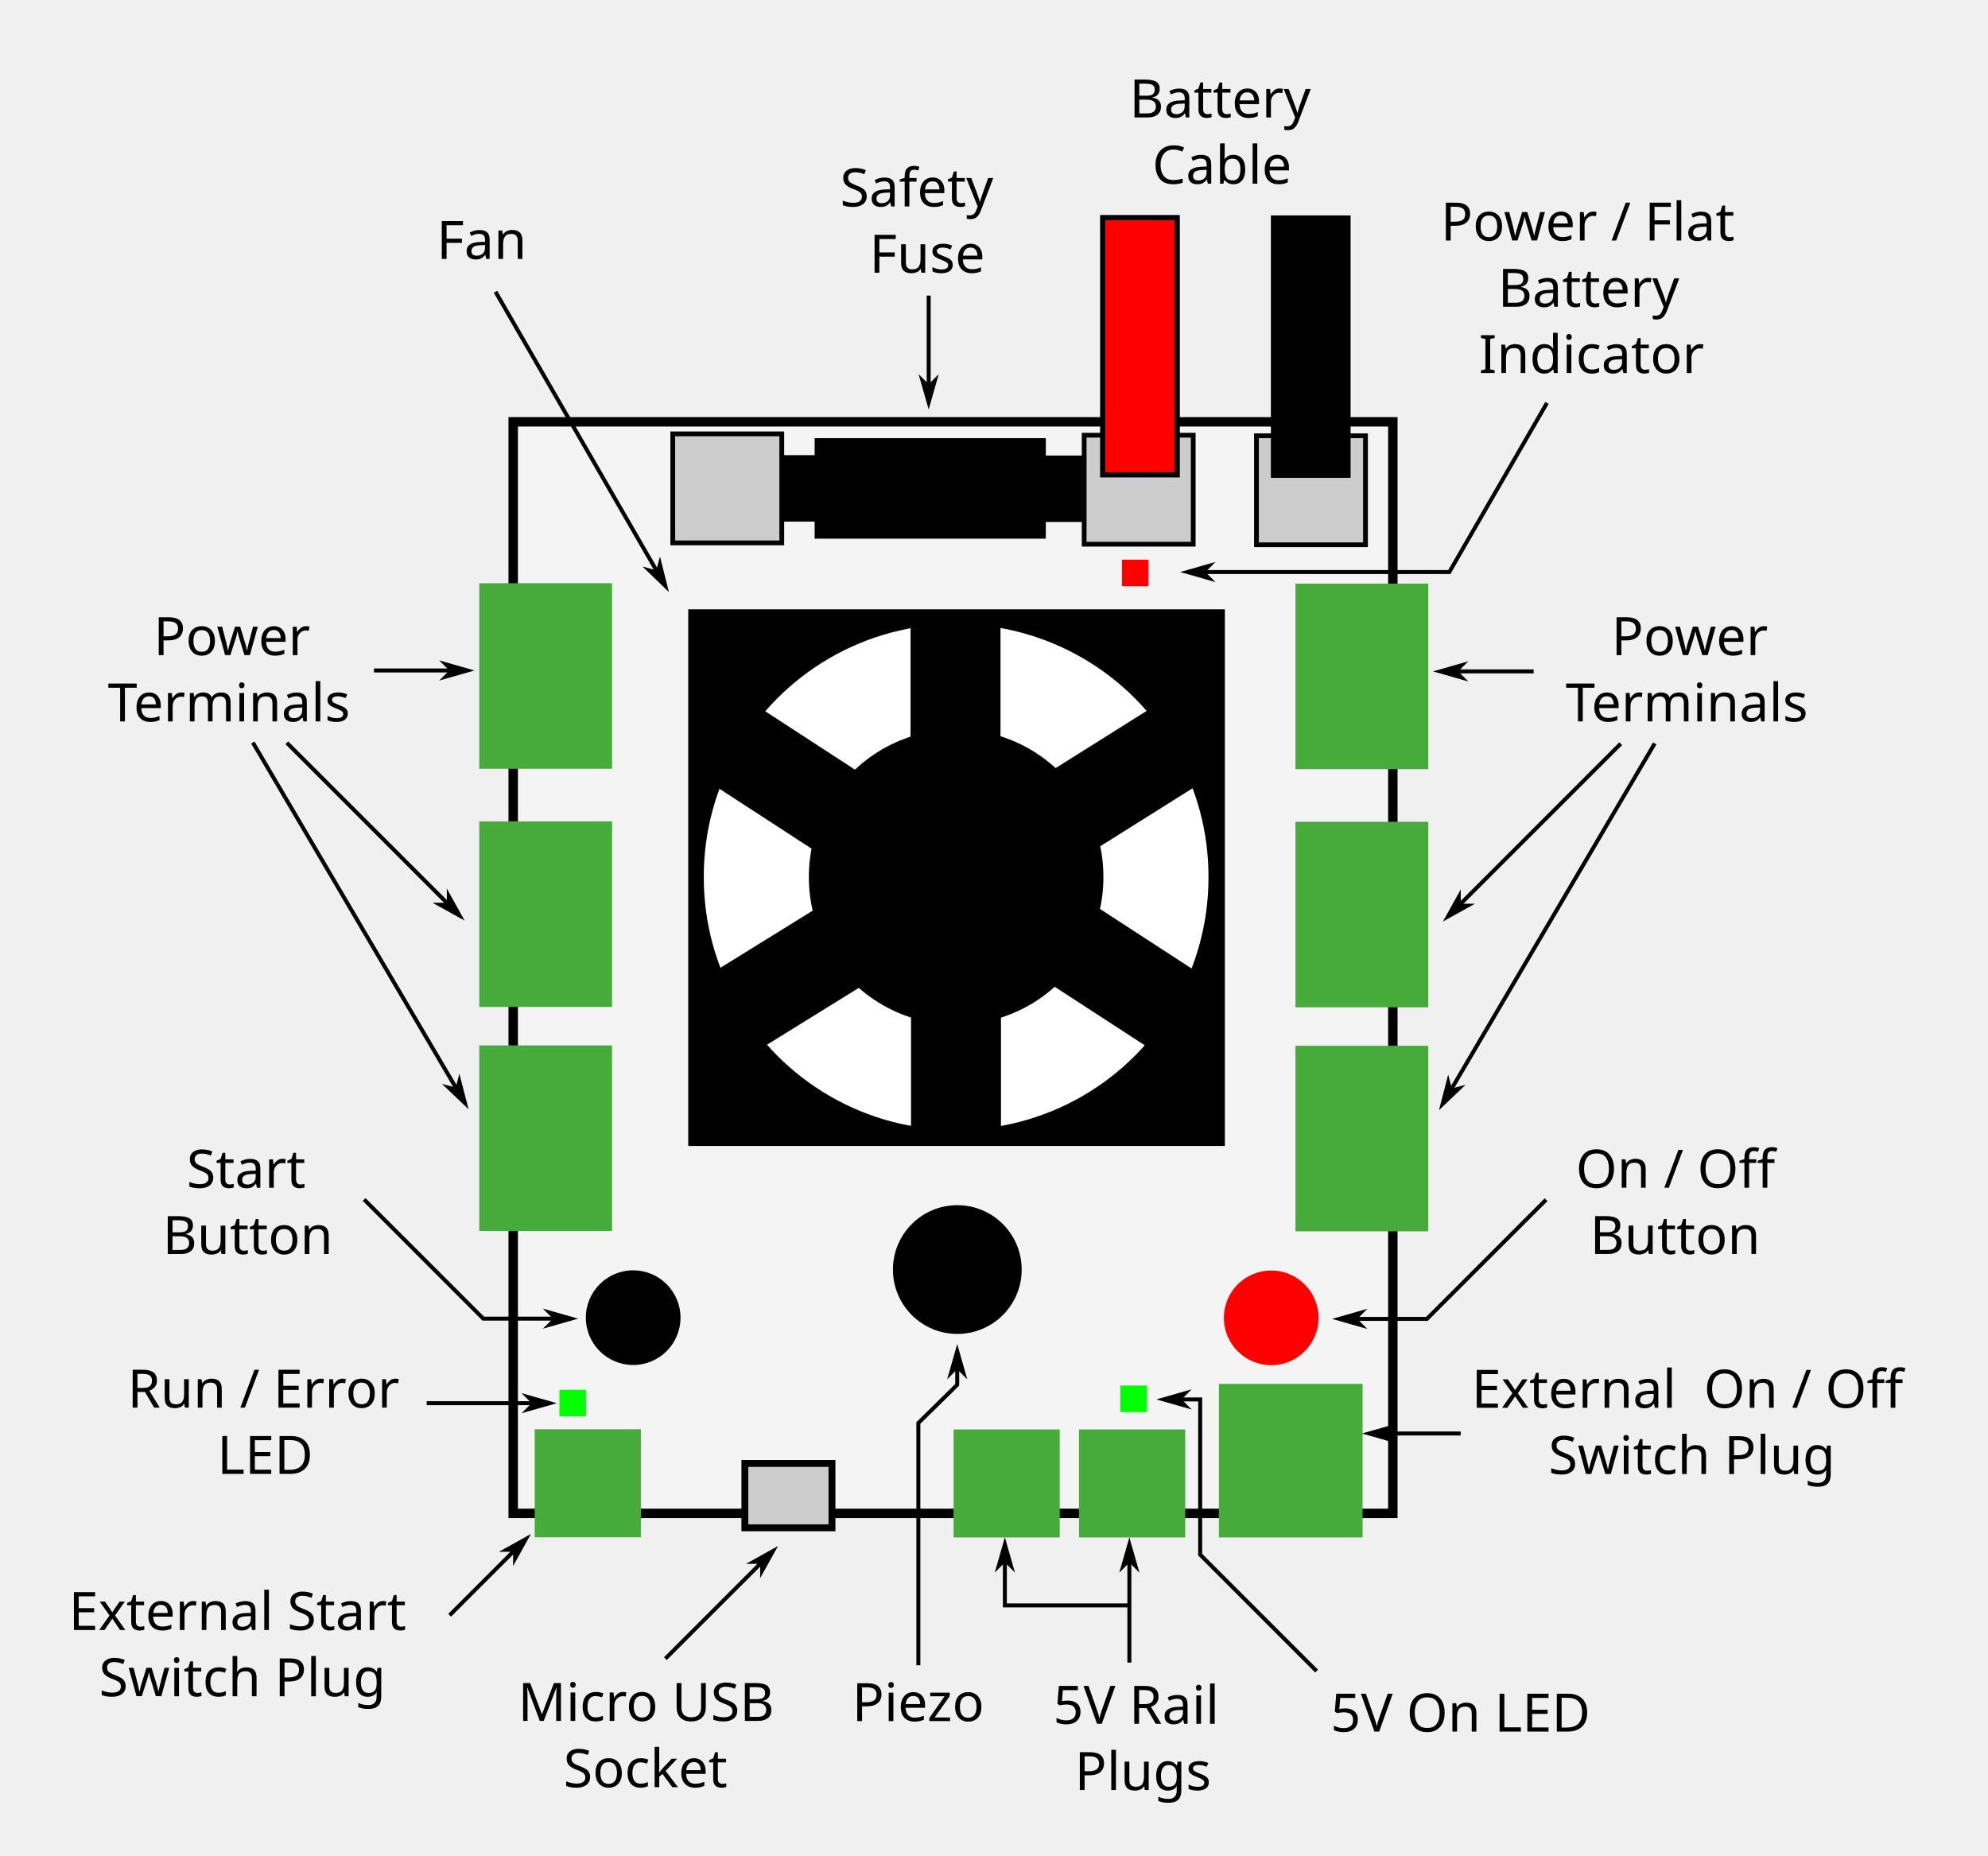
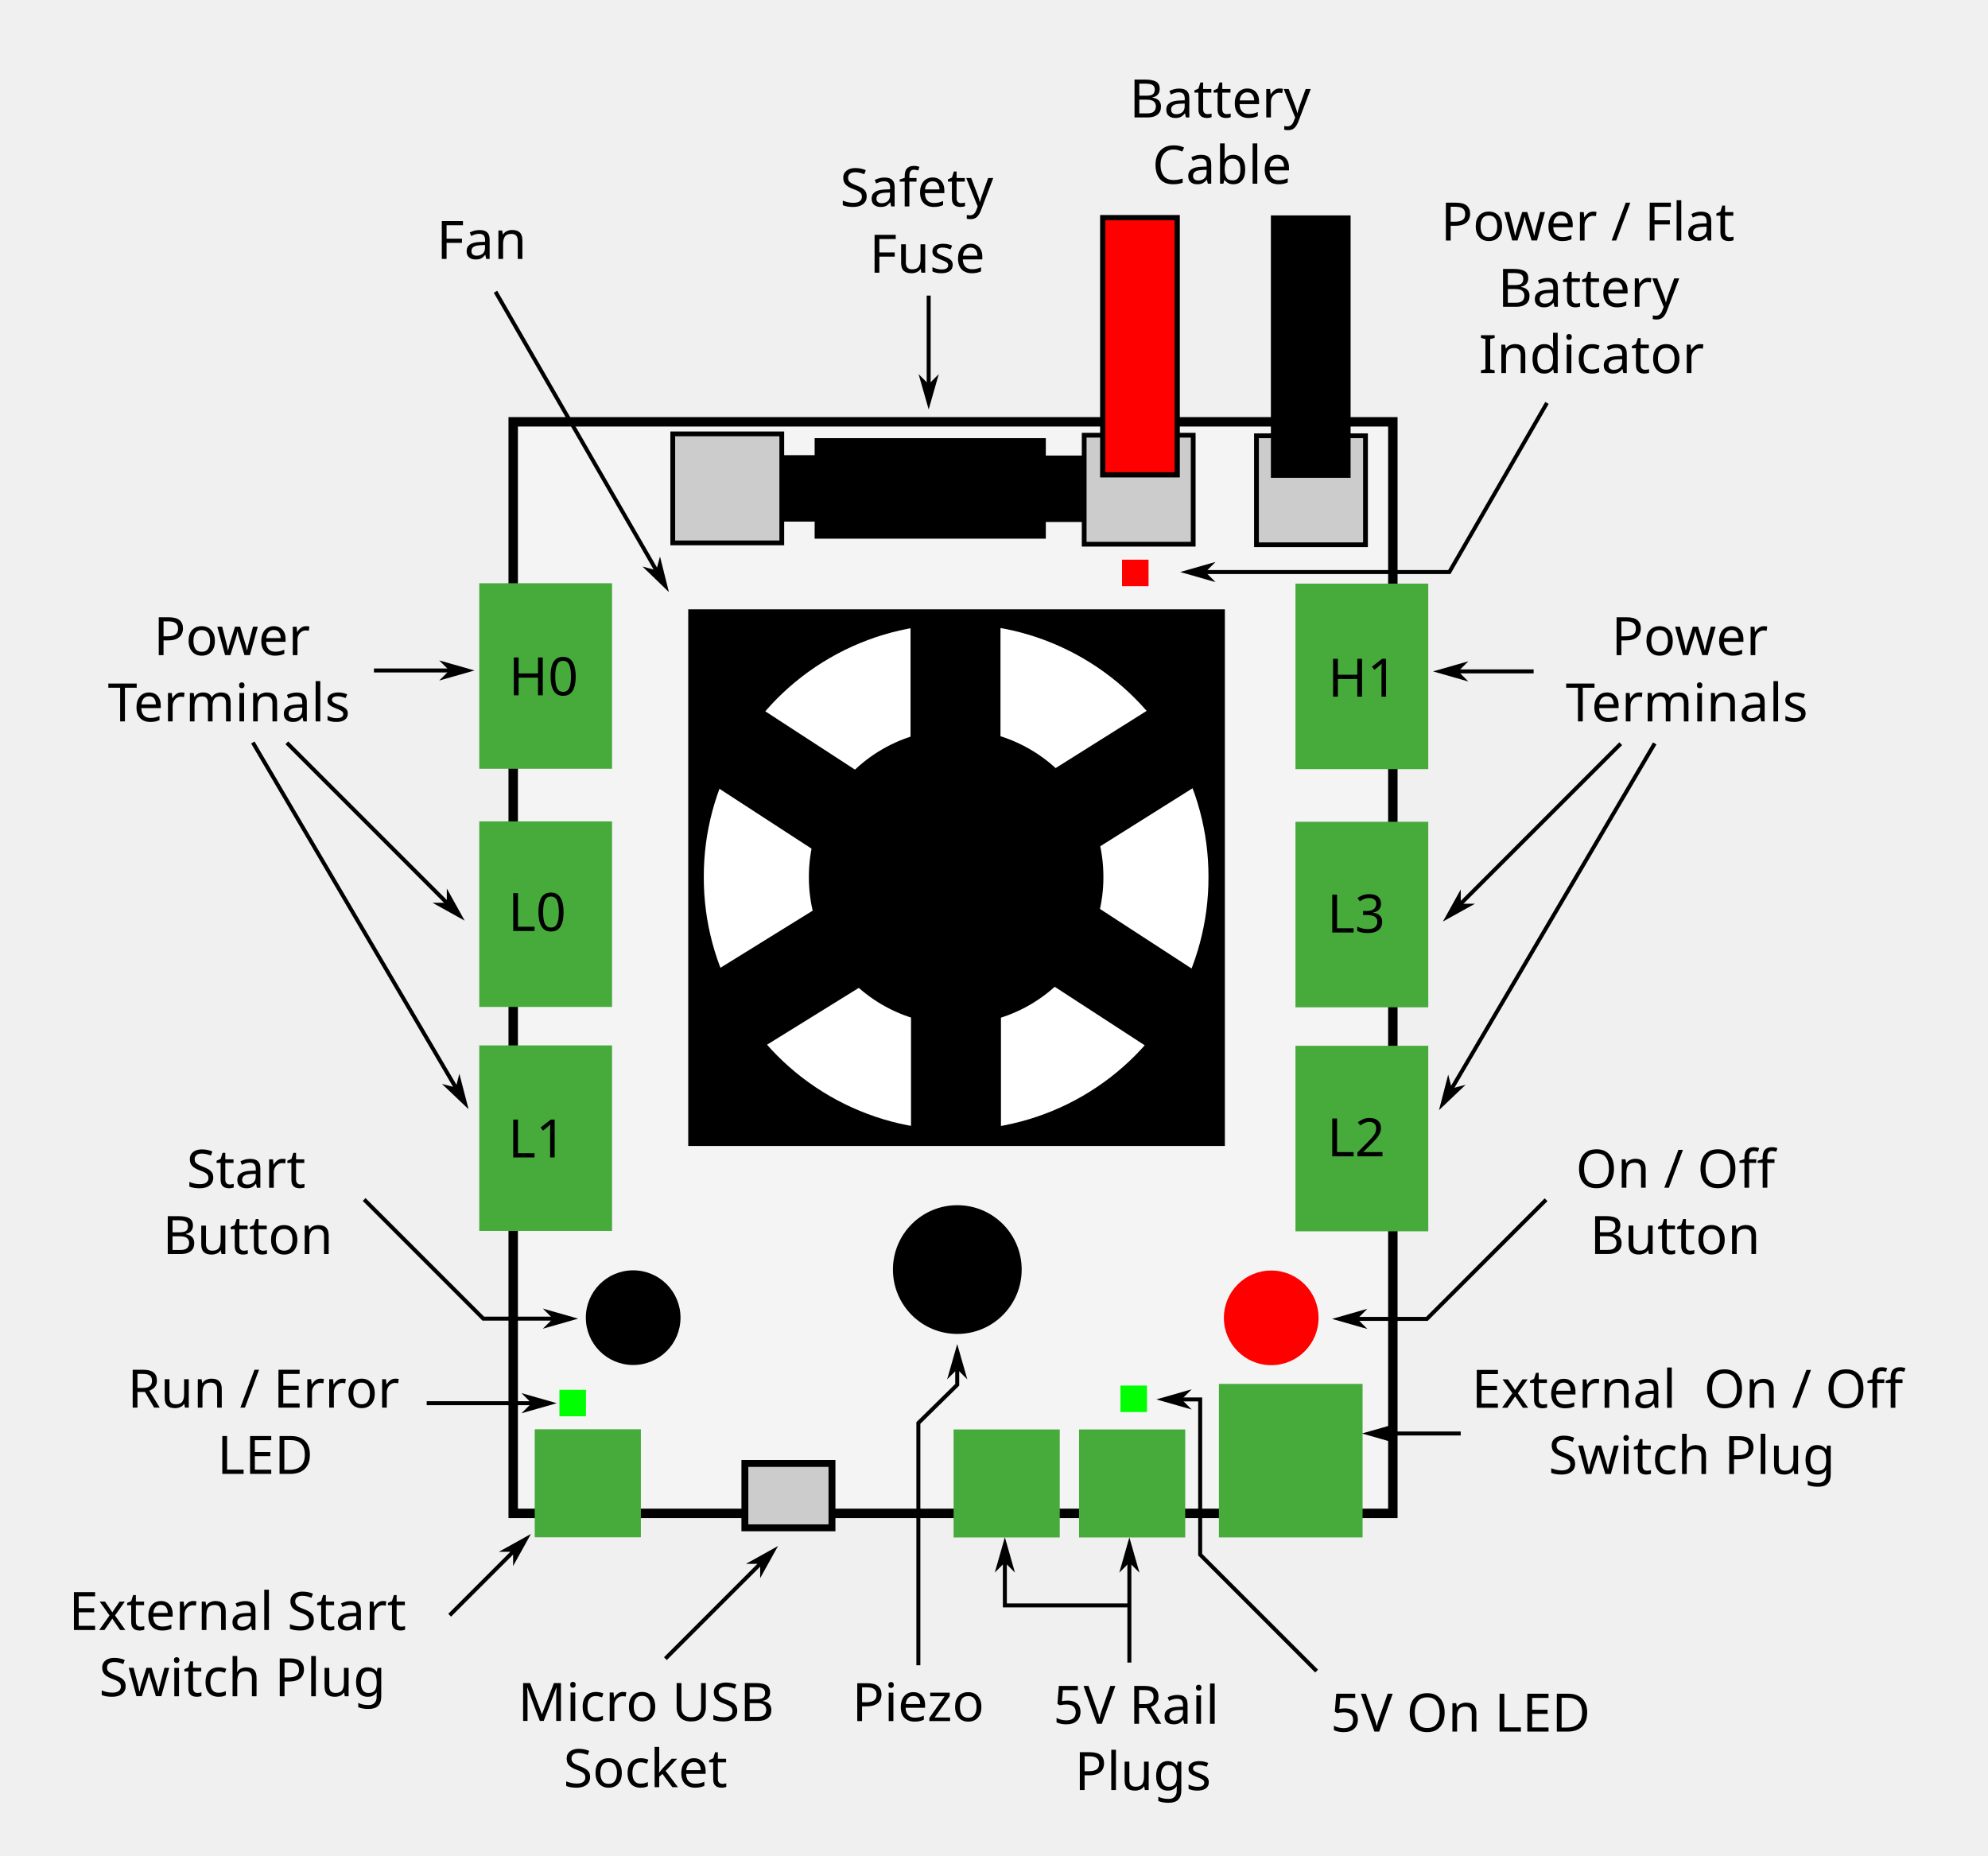
<svg xmlns="http://www.w3.org/2000/svg" version="1.2" width="1500" height="1400" id="svg2">
  <defs id="defs4">
    <marker refX="0" refY="0" orient="auto" id="Arrow1Mstart" style="overflow:visible">
      <path d="M 0,0 5,-5 -12.5,0 5,5 0,0 z" transform="matrix(0.4,0,0,0.4,4,0)" id="path4410" style="fill-rule:evenodd;stroke:#000000;stroke-width:1pt" />
    </marker>
    <marker refX="0" refY="0" orient="auto" id="Arrow1Mend" style="overflow:visible">
      <path d="M 0,0 5,-5 -12.5,0 5,5 0,0 z" transform="matrix(-0.4,0,0,-0.4,-4,0)" id="path4413" style="fill-rule:evenodd;stroke:#000000;stroke-width:1pt" />
    </marker>
    <marker refX="0" refY="0" orient="auto" id="Arrow1Send" style="overflow:visible">
      <path d="M 0,0 5,-5 -12.5,0 5,5 0,0 z" transform="matrix(-0.2,0,0,-0.2,-1.2,0)" id="path4419" style="fill-rule:evenodd;stroke:#000000;stroke-width:1pt" />
    </marker>
    <marker refX="0" refY="0" orient="auto" id="Arrow2Lend" style="overflow:visible">
      <path d="M 8.719,4.034 -2.207,0.016 8.719,-4.002 c -1.745,2.372 -1.735,5.617 -6e-7,8.035 z" transform="matrix(-1.1,0,0,-1.1,-1.1,0)" id="path4425" style="fill-rule:evenodd;stroke-width:0.625;stroke-linejoin:round" />
    </marker>
    <linearGradient id="linearGradient3759">
      <stop id="stop3761" style="stop-color:#00d2ff;stop-opacity:1" offset="0" />
    </linearGradient>
    <marker refX="0" refY="0" orient="auto" id="Arrow1Mend-8" style="overflow:visible">
      <path d="M 0,0 5,-5 -12.5,0 5,5 0,0 z" transform="matrix(-0.4,0,0,-0.4,-4,0)" id="path4413-6" style="fill-rule:evenodd;stroke:#000000;stroke-width:1pt" />
    </marker>
    <marker refX="0" refY="0" orient="auto" id="Arrow1Mend-4" style="overflow:visible">
      <path d="M 0,0 5,-5 -12.5,0 5,5 0,0 z" transform="matrix(-0.4,0,0,-0.4,-4,0)" id="path4413-9" style="fill-rule:evenodd;stroke:#000000;stroke-width:1pt" />
    </marker>
    <marker refX="0" refY="0" orient="auto" id="Arrow1Mend-4-3" style="overflow:visible">
      <path d="M 0,0 5,-5 -12.5,0 5,5 0,0 z" transform="matrix(-0.4,0,0,-0.4,-4,0)" id="path4413-9-3" style="fill-rule:evenodd;stroke:#000000;stroke-width:1pt" />
    </marker>
    <marker refX="0" refY="0" orient="auto" id="marker8810" style="overflow:visible">
      <path d="M 0,0 5,-5 -12.5,0 5,5 0,0 z" transform="matrix(-0.4,0,0,-0.4,-4,0)" id="path8812" style="fill-rule:evenodd;stroke:#000000;stroke-width:1pt" />
    </marker>
    <marker refX="0" refY="0" orient="auto" id="marker8814" style="overflow:visible">
      <path d="M 0,0 5,-5 -12.5,0 5,5 0,0 z" transform="matrix(-0.4,0,0,-0.4,-4,0)" id="path8816" style="fill-rule:evenodd;stroke:#000000;stroke-width:1pt" />
    </marker>
    <marker refX="0" refY="0" orient="auto" id="marker8814-8" style="overflow:visible">
      <path d="M 0,0 5,-5 -12.5,0 5,5 0,0 z" transform="matrix(-0.4,0,0,-0.4,-4,0)" id="path8816-7" style="fill-rule:evenodd;stroke:#000000;stroke-width:1pt" />
    </marker>
  </defs>
  <g transform="translate(0,347.6396)" id="layer1">
    <rect width="663.709" height="823.609" x="387.226" y="-29.378" id="rect2989" style="fill:#f4f4f4;fill-opacity:1;stroke:#000000;stroke-width:7.116;stroke-linecap:round;stroke-linejoin:miter;stroke-miterlimit:4;stroke-opacity:1;stroke-dasharray:none;stroke-dashoffset:0" />
    <rect width="100.203" height="140" x="361.619" y="92.426" id="rect3765" style="fill:#46ab3b;fill-opacity:1;stroke:none" />
    <rect width="100.203" height="140" x="361.619" y="272.127" id="rect3765-2" style="fill:#46ab3b;fill-opacity:1;stroke:none" />
    <rect width="100.203" height="140" x="361.619" y="441.147" id="rect3765-2-8" style="fill:#46ab3b;fill-opacity:1;stroke:none" />
    <rect width="80.106" height="81.513" x="403.457" y="730.782" id="rect3765-2-8-5" style="fill:#46ab3b;fill-opacity:1;stroke:none" />
    <rect width="100.203" height="140" x="977.463" y="92.706" id="rect3765-4" style="fill:#46ab3b;fill-opacity:1;stroke:none" />
    <rect width="100.203" height="140" x="977.463" y="272.407" id="rect3765-2-9" style="fill:#46ab3b;fill-opacity:1;stroke:none" />
    <rect width="100.203" height="140" x="977.463" y="441.426" id="rect3765-2-8-2" style="fill:#46ab3b;fill-opacity:1;stroke:none" />
    <rect width="80.106" height="81.513" x="719.511" y="730.914" id="rect3765-2-8-5-3" style="fill:#46ab3b;fill-opacity:1;stroke:none" />
    <rect width="80.106" height="81.513" x="814.171" y="730.914" id="rect3765-2-8-5-3-0" style="fill:#46ab3b;fill-opacity:1;stroke:none" />
    <rect width="108.39" height="115.858" x="919.714" y="696.537" id="rect3765-2-8-5-3-0-4" style="fill:#46ab3b;fill-opacity:1;stroke:none" />
    <path d="m 312.857,788.36 a 42.857,42.857 0 1 1 -85.714,0 42.857,42.857 0 1 1 85.714,0 z" transform="matrix(0.8333333,0,0,0.8333333,252.7448,-10.39751)" id="path4026" style="fill:#000000;fill-opacity:1;stroke:none" />
    <path d="m 312.857,788.36 a 42.857,42.857 0 1 1 -85.714,0 42.857,42.857 0 1 1 85.714,0 z" transform="matrix(1.133333,0,0,1.133333,416.3162,-283.1912)" id="path4026-1" style="fill:#000000;fill-opacity:1;stroke:none" />
    <path d="m 312.857,788.36 a 42.857,42.857 0 1 1 -85.714,0 42.857,42.857 0 1 1 85.714,0 z" transform="matrix(0.8333333,0,0,0.8333333,734.1734,-10.25466)" id="path4026-0" style="fill:#ff0000;fill-opacity:1;stroke:none" />
    <rect width="400" height="400" x="521.745" y="114.569" id="rect4064" style="fill:#000000;fill-opacity:1;stroke:#000000;stroke-width:4.9;stroke-miterlimit:4;stroke-opacity:1;stroke-dasharray:none" />
    <path d="m 485.714,301.217 a 134.286,134.286 0 1 1 -268.571,0 134.286,134.286 0 1 1 268.571,0 z" transform="matrix(1.417872,0,0,1.417342,223.1497,-112.8301)" id="path4070" style="fill:#ffffff;fill-opacity:1;stroke:none" />
    <path d="m 485.714,301.217 a 134.286,134.286 0 1 1 -268.571,0 134.286,134.286 0 1 1 268.571,0 z" transform="matrix(0.8274468,0,0,0.8271371,430.6421,64.94966)" id="path4070-3" style="fill:#000000;fill-opacity:1;stroke:none" />
    <rect width="67.857" height="97.143" x="687.031" y="120.855" id="rect4108" style="fill:#000000;fill-opacity:1;stroke:none" />
    <rect width="67.857" height="97.143" x="687.388" y="412.855" id="rect4108-7" style="fill:#000000;fill-opacity:1;stroke:none" />
    <rect width="67.857" height="97.143" x="88.324" y="579.204" transform="matrix(0.545007,-0.8384315,0.8384315,0.545007,0,0)" id="rect4108-6" style="fill:#000000;fill-opacity:1;stroke:none" />
    <rect width="67.857" height="97.143" x="100.932" y="879.984" transform="matrix(0.545007,-0.8384315,0.8384315,0.545007,0,0)" id="rect4108-6-6" style="fill:#000000;fill-opacity:1;stroke:none" />
    <rect width="67.857" height="97.143" x="-687.994" y="544.762" transform="matrix(-0.532058,-0.8467079,0.8467079,-0.532058,0,0)" id="rect4108-6-7" style="fill:#000000;fill-opacity:1;stroke:none" />
    <rect width="67.857" height="97.143" x="-679.316" y="252.403" transform="matrix(-0.5265134,-0.8501668,0.8501668,-0.5265134,0,0)" id="rect4108-6-7-6" style="fill:#000000;fill-opacity:1;stroke:none" />
    <rect width="65.714" height="48.571" x="562.031" y="756.569" id="rect4209" style="fill:#cccccc;fill-opacity:1;stroke:#000000;stroke-width:5.2;stroke-miterlimit:4;stroke-opacity:1;stroke-dasharray:none" />
    <rect width="82.258" height="82.258" x="948.044" y="-18.846" id="rect4213" style="fill:#cccccc;fill-opacity:1;stroke:#000000;stroke-width:3.599;stroke-miterlimit:4;stroke-opacity:1;stroke-dasharray:none" />
    <rect width="170.877" height="72.306" x="616.449" y="-15.269" id="rect4233" style="fill:#000000;fill-opacity:1;stroke:#000000;stroke-width:3.551;stroke-linecap:round;stroke-linejoin:miter;stroke-miterlimit:4;stroke-opacity:1;stroke-dasharray:none;stroke-dashoffset:0" />
    <rect width="82.258" height="82.258" x="818.044" y="-19.274" id="rect4213-3" style="fill:#cccccc;fill-opacity:1;stroke:#000000;stroke-width:3.599;stroke-miterlimit:4;stroke-opacity:1;stroke-dasharray:none" />
    <rect width="82.258" height="82.258" x="507.616" y="-20.274" id="rect4213-3-8" style="fill:#cccccc;fill-opacity:1;stroke:#000000;stroke-width:3.599;stroke-miterlimit:4;stroke-opacity:1;stroke-dasharray:none" />
    <rect width="45.714" height="47.143" x="592.031" y="-2.717" id="rect4289" style="fill:#000000;fill-opacity:1;stroke:#000000;stroke-width:3;stroke-linecap:round;stroke-linejoin:miter;stroke-miterlimit:4;stroke-opacity:1;stroke-dasharray:none;stroke-dashoffset:0" />
    <rect width="45.714" height="47.143" x="770.602" y="-2.431" id="rect4289-4" style="fill:#000000;fill-opacity:1;stroke:#000000;stroke-width:3;stroke-linecap:round;stroke-linejoin:miter;stroke-miterlimit:4;stroke-opacity:1;stroke-dasharray:none;stroke-dashoffset:0" />
    <rect width="20" height="20" x="845.416" y="697.797" id="rect4328" style="fill:#00ff00;fill-opacity:1;stroke:none" />
    <rect width="20" height="20" x="422.112" y="701" id="rect4328-2" style="fill:#00ff00;fill-opacity:1;stroke:none" />
    <rect width="20" height="20" x="846.609" y="74.654" id="rect4328-2-9" style="fill:#ff0000;fill-opacity:1;stroke:none" />
    <rect width="56.216" height="194.073" x="832.028" y="-183.43" id="rect4378" style="fill:#ff0000;fill-opacity:1;stroke:#000000;stroke-width:3.927;stroke-miterlimit:4;stroke-opacity:1;stroke-dasharray:none" />
    <rect width="56.216" height="194.073" x="960.885" y="-183.145" id="rect4378-1" style="fill:#000000;fill-opacity:1;stroke:#000000;stroke-width:3.927;stroke-miterlimit:4;stroke-opacity:1;stroke-dasharray:none" />
    <flowRoot transform="translate(0,-1066)" id="flowRoot6898" xml:space="preserve" style="font-size:18px;font-style:normal;font-weight:normal;line-height:125%;letter-spacing:0px;word-spacing:0px;fill:#000000;fill-opacity:1;stroke:none;font-family:Sans">
      <flowRegion id="flowRegion6900">
        <rect width="468.571" height="165.714" x="1060" y="61.217" id="rect6902" style="font-size:18px" />
      </flowRegion>
      <flowPara id="flowPara6904" />
    </flowRoot>
    <text x="852.154" y="-259.022" id="text3524" xml:space="preserve" style="font-size:40px;font-style:normal;font-variant:normal;font-weight:normal;font-stretch:normal;text-align:start;line-height:125%;letter-spacing:0px;word-spacing:0px;writing-mode:lr-tb;text-anchor:start;fill:#000000;fill-opacity:1;stroke:none;font-family:Sans;-inkscape-font-specification:Sans">
      <tspan x="852.154" y="-259.022" id="tspan3526">
        <tspan x="852.154" y="-259.022" id="tspan3528" style="font-size:40px;font-style:normal;font-variant:normal;font-weight:normal;font-stretch:normal;text-align:start;line-height:125%;writing-mode:lr-tb;text-anchor:start;font-family:Sans;-inkscape-font-specification:Sans">Battery</tspan>
        <tspan x="1000.279" y="-259.022" dx="0" id="tspan3530" style="font-size:40px;font-style:normal;font-variant:normal;font-weight:normal;font-stretch:normal;text-align:start;line-height:125%;writing-mode:lr-tb;text-anchor:start;font-family:Sans;-inkscape-font-specification:Sans" />
      </tspan>
      <tspan x="869.42" y="-209.022" id="tspan3532">
        <tspan x="869.42" y="-209.022" id="tspan3534" style="font-size:40px;font-style:normal;font-variant:normal;font-weight:normal;font-stretch:normal;text-align:start;line-height:125%;writing-mode:lr-tb;text-anchor:start;font-family:Sans;-inkscape-font-specification:Sans">Cable</tspan>
      </tspan>
    </text>
    <flowRoot transform="translate(0,-1066)" id="flowRoot7136" xml:space="preserve" style="font-size:40px;font-style:normal;font-weight:normal;line-height:125%;letter-spacing:0px;word-spacing:0px;fill:#000000;fill-opacity:1;stroke:none;font-family:Sans">
      <flowRegion id="flowRegion7138">
        <rect width="214.286" height="70" x="1347.143" y="348.36" id="rect7140" style="font-size:40px" />
      </flowRegion>
      <flowPara id="flowPara7142" />
    </flowRoot>
    <text x="1087.089" y="-166.152" id="text3536" xml:space="preserve" style="font-size:40px;font-style:normal;font-variant:normal;font-weight:normal;font-stretch:normal;text-align:start;line-height:125%;letter-spacing:0px;word-spacing:0px;writing-mode:lr-tb;text-anchor:start;fill:#000000;fill-opacity:1;stroke:none;font-family:Sans;-inkscape-font-specification:Sans">
      <tspan x="1087.089" y="-166.152" id="tspan3538">
        <tspan x="1087.089" y="-166.152" id="tspan3540" style="font-size:40px;font-style:normal;font-variant:normal;font-weight:normal;font-stretch:normal;text-align:start;line-height:125%;writing-mode:lr-tb;text-anchor:start;font-family:Sans;-inkscape-font-specification:Sans">Power / Flat </tspan>
      </tspan>
      <tspan x="1130.214" y="-116.152" id="tspan3542">
        <tspan x="1130.214" y="-116.152" id="tspan3544" style="font-size:40px;font-style:normal;font-variant:normal;font-weight:normal;font-stretch:normal;text-align:start;line-height:125%;writing-mode:lr-tb;text-anchor:start;font-family:Sans;-inkscape-font-specification:Sans">Battery</tspan>
        <tspan x="1278.339" y="-116.152" dx="0" id="tspan3546" style="font-size:40px;font-style:normal;font-variant:normal;font-weight:normal;font-stretch:normal;text-align:start;line-height:125%;writing-mode:lr-tb;text-anchor:start;font-family:Sans;-inkscape-font-specification:Sans" />
      </tspan>
      <tspan x="1115.839" y="-66.152" id="tspan3548">
        <tspan x="1115.839" y="-66.152" id="tspan3550" style="font-size:40px;font-style:normal;font-variant:normal;font-weight:normal;font-stretch:normal;text-align:start;line-height:125%;writing-mode:lr-tb;text-anchor:start;font-family:Sans;-inkscape-font-specification:Sans">Indicator</tspan>
      </tspan>
    </text>
    <path d="m 896.422,83.963 197.143,0 73.652,-127.568" id="path7154" style="fill:none;stroke:#000000;stroke-width:3;stroke-linecap:butt;stroke-linejoin:miter;stroke-miterlimit:4;stroke-opacity:1;stroke-dasharray:none;marker-start:url(#Arrow1Mstart)" />
    <path d="m 700.708,-44.608 0,-80" id="path7348" style="fill:none;stroke:#000000;stroke-width:3;stroke-linecap:butt;stroke-linejoin:miter;stroke-miterlimit:4;stroke-opacity:1;stroke-dasharray:none;marker-start:url(#Arrow1Mstart)" />
    <text x="633.855" y="-191.88" id="text3512" xml:space="preserve" style="font-size:40px;font-style:normal;font-variant:normal;font-weight:normal;font-stretch:normal;text-align:start;line-height:125%;letter-spacing:0px;word-spacing:0px;writing-mode:lr-tb;text-anchor:start;fill:#000000;fill-opacity:1;stroke:none;font-family:Sans;-inkscape-font-specification:Sans">
      <tspan x="633.855" y="-191.88" id="tspan3514">
        <tspan x="633.855" y="-191.88" id="tspan3516" style="font-size:40px;font-style:normal;font-variant:normal;font-weight:normal;font-stretch:normal;text-align:start;line-height:125%;writing-mode:lr-tb;text-anchor:start;font-family:Sans;-inkscape-font-specification:Sans">Safety</tspan>
        <tspan x="761.824" y="-191.88" dx="0" id="tspan3518" style="font-size:40px;font-style:normal;font-variant:normal;font-weight:normal;font-stretch:normal;text-align:start;line-height:125%;writing-mode:lr-tb;text-anchor:start;font-family:Sans;-inkscape-font-specification:Sans" />
      </tspan>
      <tspan x="645.613" y="-141.88" id="tspan3520">
        <tspan x="645.613" y="-141.88" id="tspan3522" style="font-size:40px;font-style:normal;font-variant:normal;font-weight:normal;font-stretch:normal;text-align:start;line-height:125%;writing-mode:lr-tb;text-anchor:start;font-family:Sans;-inkscape-font-specification:Sans"> Fuse</tspan>
      </tspan>
    </text>
    <text x="329.472" y="-152.266" id="text3410" xml:space="preserve" style="font-size:40px;font-style:normal;font-weight:normal;line-height:125%;letter-spacing:0px;word-spacing:0px;fill:#000000;fill-opacity:1;stroke:none;font-family:Sans">
      <tspan x="329.472" y="-152.266" id="tspan3412">
        <tspan x="329.472" y="-152.266" id="tspan3414">Fan</tspan>
      </tspan>
    </text>
    <path d="M 373.878,-127.498 501.756,93.994" id="path7560" style="fill:none;stroke:#000000;stroke-width:3;stroke-linecap:butt;stroke-linejoin:miter;stroke-miterlimit:4;stroke-opacity:1;stroke-dasharray:none;marker-end:url(#Arrow1Mend-4)" />
    <flowRoot transform="translate(0,-1066)" id="flowRoot7946" xml:space="preserve" style="font-size:40px;font-style:normal;font-weight:normal;line-height:125%;letter-spacing:0px;word-spacing:0px;fill:#000000;fill-opacity:1;stroke:none;font-family:Sans">
      <flowRegion id="flowRegion7948">
        <rect width="36.365" height="34.345" x="335.371" y="494.035" id="rect7950" style="font-size:40px" />
      </flowRegion>
      <flowPara id="flowPara7952">H0</flowPara>
    </flowRoot>
-     <flowRoot transform="translate(191.8884,-96.29386)" id="flowRoot7954" xml:space="preserve" style="font-size:40px;font-style:normal;font-weight:normal;line-height:125%;letter-spacing:0px;word-spacing:0px;fill:#000000;fill-opacity:1;stroke:none;font-family:Sans">
-       <flowRegion id="flowRegion7956">
-         <rect width="371.736" height="230.315" x="191.929" y="233.415" id="rect7958" style="font-size:40px" />
-       </flowRegion>
-       <flowPara id="flowPara7960">H0</flowPara>
-     </flowRoot>
-     <flowRoot transform="translate(810.04,-95.28949)" id="flowRoot7954-6" xml:space="preserve" style="font-size:40px;font-style:normal;font-weight:normal;line-height:125%;letter-spacing:0px;word-spacing:0px;fill:#000000;fill-opacity:1;stroke:none;font-family:Sans">
-       <flowRegion id="flowRegion7956-5">
-         <rect width="371.736" height="230.315" x="191.929" y="233.415" id="rect7958-9" style="font-size:40px" />
-       </flowRegion>
-       <flowPara id="flowPara7960-7">H1</flowPara>
-     </flowRoot>
-     <flowRoot transform="translate(191.4158,81.53322)" id="flowRoot7954-8" xml:space="preserve" style="font-size:40px;font-style:normal;font-weight:normal;line-height:125%;letter-spacing:0px;word-spacing:0px;fill:#000000;fill-opacity:1;stroke:none;font-family:Sans">
-       <flowRegion id="flowRegion7956-3">
-         <rect width="371.736" height="230.315" x="191.929" y="233.415" id="rect7958-0" style="font-size:40px" />
-       </flowRegion>
-       <flowPara id="flowPara7960-2">L0</flowPara>
-     </flowRoot>
-     <flowRoot transform="translate(191.4158,252.3904)" id="flowRoot7954-8-2" xml:space="preserve" style="font-size:40px;font-style:normal;font-weight:normal;line-height:125%;letter-spacing:0px;word-spacing:0px;fill:#000000;fill-opacity:1;stroke:none;font-family:Sans">
-       <flowRegion id="flowRegion7956-3-6">
-         <rect width="371.736" height="230.315" x="191.929" y="233.415" id="rect7958-0-0" style="font-size:40px" />
-       </flowRegion>
-       <flowPara id="flowPara7960-2-0">L1</flowPara>
-     </flowRoot>
-     <flowRoot transform="translate(809.4158,82.69561)" id="flowRoot7954-6-2" xml:space="preserve" style="font-size:40px;font-style:normal;font-weight:normal;line-height:125%;letter-spacing:0px;word-spacing:0px;fill:#000000;fill-opacity:1;stroke:none;font-family:Sans">
-       <flowRegion id="flowRegion7956-5-7">
-         <rect width="371.736" height="230.315" x="191.929" y="233.415" id="rect7958-9-6" style="font-size:40px" />
-       </flowRegion>
-       <flowPara id="flowPara7960-7-7">L3</flowPara>
-     </flowRoot>
-     <flowRoot transform="translate(809.4158,251.5528)" id="flowRoot7954-6-2-7" xml:space="preserve" style="font-size:40px;font-style:normal;font-weight:normal;line-height:125%;letter-spacing:0px;word-spacing:0px;fill:#000000;fill-opacity:1;stroke:none;font-family:Sans">
-       <flowRegion id="flowRegion7956-5-7-0">
-         <rect width="371.736" height="230.315" x="191.929" y="233.415" id="rect7958-9-6-0" style="font-size:40px" />
-       </flowRegion>
-       <flowPara id="flowPara7960-7-7-6">L2</flowPara>
-     </flowRoot>
+     <text x="383.826" y="176.982" id="text3255" xml:space="preserve" style="font-size:40px;font-style:normal;font-weight:normal;line-height:125%;letter-spacing:0px;word-spacing:0px;fill:#000000;fill-opacity:1;stroke:none;font-family:Sans">
+       <tspan x="383.826" y="176.982" id="tspan3257">
+         <tspan x="383.826" y="176.982" id="tspan3259">H0</tspan>
+       </tspan>
+     </text>
+     <text x="1001.977" y="177.987" id="text3249" xml:space="preserve" style="font-size:40px;font-style:normal;font-weight:normal;line-height:125%;letter-spacing:0px;word-spacing:0px;fill:#000000;fill-opacity:1;stroke:none;font-family:Sans">
+       <tspan x="1001.977" y="177.987" id="tspan3251">
+         <tspan x="1001.977" y="177.987" id="tspan3253">H1</tspan>
+       </tspan>
+     </text>
+     <text x="383.353" y="354.809" id="text3243" xml:space="preserve" style="font-size:40px;font-style:normal;font-weight:normal;line-height:125%;letter-spacing:0px;word-spacing:0px;fill:#000000;fill-opacity:1;stroke:none;font-family:Sans">
+       <tspan x="383.353" y="354.809" id="tspan3245">
+         <tspan x="383.353" y="354.809" id="tspan3247">L0</tspan>
+       </tspan>
+     </text>
+     <text x="383.353" y="525.667" id="text3237" xml:space="preserve" style="font-size:40px;font-style:normal;font-weight:normal;line-height:125%;letter-spacing:0px;word-spacing:0px;fill:#000000;fill-opacity:1;stroke:none;font-family:Sans">
+       <tspan x="383.353" y="525.667" id="tspan3239">
+         <tspan x="383.353" y="525.667" id="tspan3241">L1</tspan>
+       </tspan>
+     </text>
+     <text x="1001.353" y="355.972" id="text3231" xml:space="preserve" style="font-size:40px;font-style:normal;font-weight:normal;line-height:125%;letter-spacing:0px;word-spacing:0px;fill:#000000;fill-opacity:1;stroke:none;font-family:Sans">
+       <tspan x="1001.353" y="355.972" id="tspan3233">
+         <tspan x="1001.353" y="355.972" id="tspan3235">L3</tspan>
+       </tspan>
+     </text>
+     <text x="1001.353" y="524.829" id="text3225" xml:space="preserve" style="font-size:40px;font-style:normal;font-weight:normal;line-height:125%;letter-spacing:0px;word-spacing:0px;fill:#000000;fill-opacity:1;stroke:none;font-family:Sans">
+       <tspan x="1001.353" y="524.829" id="tspan3227">
+         <tspan x="1001.353" y="524.829" id="tspan3229">L2</tspan>
+       </tspan>
+     </text>
    <text x="115.912" y="146.678" id="text3500" xml:space="preserve" style="font-size:40px;font-style:normal;font-variant:normal;font-weight:normal;font-stretch:normal;text-align:start;line-height:125%;letter-spacing:0px;word-spacing:0px;writing-mode:lr-tb;text-anchor:start;fill:#000000;fill-opacity:1;stroke:none;font-family:Sans;-inkscape-font-specification:Sans">
      <tspan x="115.912" y="146.678" id="tspan3502">
        <tspan x="115.912" y="146.678" id="tspan3504" style="font-size:40px;font-style:normal;font-variant:normal;font-weight:normal;font-stretch:normal;text-align:start;line-height:125%;writing-mode:lr-tb;text-anchor:start;font-family:Sans;-inkscape-font-specification:Sans">Power</tspan>
        <tspan x="236.928" y="146.678" dx="0" id="tspan3506" style="font-size:40px;font-style:normal;font-variant:normal;font-weight:normal;font-stretch:normal;text-align:start;line-height:125%;writing-mode:lr-tb;text-anchor:start;font-family:Sans;-inkscape-font-specification:Sans" />
      </tspan>
      <tspan x="81.342" y="196.678" id="tspan3508">
        <tspan x="81.342" y="196.678" id="tspan3510" style="font-size:40px;font-style:normal;font-variant:normal;font-weight:normal;font-stretch:normal;text-align:start;line-height:125%;writing-mode:lr-tb;text-anchor:start;font-family:Sans;-inkscape-font-specification:Sans">Terminals</tspan>
      </tspan>
    </text>
    <text x="1215.889" y="146.682" id="text3567" xml:space="preserve" style="font-size:40px;font-style:normal;font-variant:normal;font-weight:normal;font-stretch:normal;text-align:start;line-height:125%;letter-spacing:0px;word-spacing:0px;writing-mode:lr-tb;text-anchor:start;fill:#000000;fill-opacity:1;stroke:none;font-family:Sans;-inkscape-font-specification:Sans">
      <tspan x="1215.889" y="146.682" id="tspan3569">
        <tspan x="1215.889" y="146.682" id="tspan3571" style="font-size:40px;font-style:normal;font-variant:normal;font-weight:normal;font-stretch:normal;text-align:start;line-height:125%;writing-mode:lr-tb;text-anchor:start;font-family:Sans;-inkscape-font-specification:Sans">Power</tspan>
        <tspan x="1336.904" y="146.682" dx="0" id="tspan3573" style="font-size:40px;font-style:normal;font-variant:normal;font-weight:normal;font-stretch:normal;text-align:start;line-height:125%;writing-mode:lr-tb;text-anchor:start;font-family:Sans;-inkscape-font-specification:Sans" />
      </tspan>
      <tspan x="1181.318" y="196.682" id="tspan3575">
        <tspan x="1181.318" y="196.682" id="tspan3577" style="font-size:40px;font-style:normal;font-variant:normal;font-weight:normal;font-stretch:normal;text-align:start;line-height:125%;writing-mode:lr-tb;text-anchor:start;font-family:Sans;-inkscape-font-specification:Sans">Terminals</tspan>
      </tspan>
    </text>
    <path d="m 282.136,158.249 70,0" id="path8168" style="fill:none;stroke:#000000;stroke-width:3;stroke-linecap:butt;stroke-linejoin:miter;stroke-miterlimit:4;stroke-opacity:1;stroke-dasharray:none;marker-end:url(#Arrow1Mend-4)" />
    <path d="m 216.422,212.82 130,130" id="path8362" style="fill:none;stroke:#000000;stroke-width:3;stroke-linecap:butt;stroke-linejoin:miter;stroke-miterlimit:4;stroke-opacity:1;stroke-dasharray:none;marker-end:url(#Arrow1Mend-4)" />
    <path d="M 190.762,212.589 350.556,484.221" id="path8558" style="fill:none;stroke:#000000;stroke-width:3;stroke-linecap:butt;stroke-linejoin:miter;stroke-miterlimit:4;stroke-opacity:1;stroke-dasharray:none;marker-end:url(#Arrow1Mend-4)" />
    <path d="m 1157.169,158.941 -70,0" id="path8168-0" style="fill:none;stroke:#000000;stroke-width:3;stroke-linecap:butt;stroke-linejoin:miter;stroke-miterlimit:4;stroke-opacity:1;stroke-dasharray:none;marker-end:url(#Arrow1Mend-4)" />
    <path d="m 1222.883,213.513 -130,130" id="path8362-2" style="fill:none;stroke:#000000;stroke-width:3;stroke-linecap:butt;stroke-linejoin:miter;stroke-miterlimit:4;stroke-opacity:1;stroke-dasharray:none;marker-end:url(#Arrow1Mend-4)" />
    <path d="M 1248.543,213.281 1088.75,484.913" id="path8558-0" style="fill:none;stroke:#000000;stroke-width:3;stroke-linecap:butt;stroke-linejoin:miter;stroke-miterlimit:4;stroke-opacity:1;stroke-dasharray:none;marker-end:url(#Arrow1Mend-4)" />
    <text x="140.829" y="548.559" id="text3488" xml:space="preserve" style="font-size:40px;font-style:normal;font-variant:normal;font-weight:normal;font-stretch:normal;text-align:start;line-height:125%;letter-spacing:0px;word-spacing:0px;writing-mode:lr-tb;text-anchor:start;fill:#000000;fill-opacity:1;stroke:none;font-family:Sans;-inkscape-font-specification:Sans">
      <tspan x="140.829" y="548.559" id="tspan3490">
        <tspan x="140.829" y="548.559" id="tspan3492" style="font-size:40px;font-style:normal;font-variant:normal;font-weight:normal;font-stretch:normal;text-align:start;line-height:125%;writing-mode:lr-tb;text-anchor:start;font-family:Sans;-inkscape-font-specification:Sans">Start</tspan>
        <tspan x="238.642" y="548.559" dx="0" id="tspan3494" style="font-size:40px;font-style:normal;font-variant:normal;font-weight:normal;font-stretch:normal;text-align:start;line-height:125%;writing-mode:lr-tb;text-anchor:start;font-family:Sans;-inkscape-font-specification:Sans" />
      </tspan>
      <tspan x="122.704" y="598.559" id="tspan3496">
        <tspan x="122.704" y="598.559" id="tspan3498" style="font-size:40px;font-style:normal;font-variant:normal;font-weight:normal;font-stretch:normal;text-align:start;line-height:125%;writing-mode:lr-tb;text-anchor:start;font-family:Sans;-inkscape-font-specification:Sans">Button</tspan>
      </tspan>
    </text>
    <text x="1188.986" y="548.524" id="text3579" xml:space="preserve" style="font-size:40px;font-style:normal;font-variant:normal;font-weight:normal;font-stretch:normal;text-align:start;line-height:125%;letter-spacing:0px;word-spacing:0px;writing-mode:lr-tb;text-anchor:start;fill:#000000;fill-opacity:1;stroke:none;font-family:Sans;-inkscape-font-specification:Sans">
      <tspan x="1188.986" y="548.524" id="tspan3581">
        <tspan x="1188.986" y="548.524" id="tspan3583" style="font-size:40px;font-style:normal;font-variant:normal;font-weight:normal;font-stretch:normal;text-align:start;line-height:125%;writing-mode:lr-tb;text-anchor:start;font-family:Sans;-inkscape-font-specification:Sans">On / Off</tspan>
        <tspan x="1344.454" y="548.524" dx="0" id="tspan3585" style="font-size:40px;font-style:normal;font-variant:normal;font-weight:normal;font-stretch:normal;text-align:start;line-height:125%;writing-mode:lr-tb;text-anchor:start;font-family:Sans;-inkscape-font-specification:Sans" />
      </tspan>
      <tspan x="1199.689" y="598.524" id="tspan3587">
        <tspan x="1199.689" y="598.524" id="tspan3589" style="font-size:40px;font-style:normal;font-variant:normal;font-weight:normal;font-stretch:normal;text-align:start;line-height:125%;writing-mode:lr-tb;text-anchor:start;font-family:Sans;-inkscape-font-specification:Sans">Button</tspan>
      </tspan>
    </text>
    <text x="51.912" y="882.23" id="text3464" xml:space="preserve" style="font-size:40px;font-style:normal;font-variant:normal;font-weight:normal;font-stretch:normal;text-align:start;line-height:125%;letter-spacing:0px;word-spacing:0px;writing-mode:lr-tb;text-anchor:start;fill:#000000;fill-opacity:1;stroke:none;font-family:Sans;-inkscape-font-specification:Sans">
      <tspan x="51.912" y="882.23" id="tspan3466">
        <tspan x="51.912" y="882.23" id="tspan3468" style="font-size:40px;font-style:normal;font-variant:normal;font-weight:normal;font-stretch:normal;text-align:start;line-height:125%;writing-mode:lr-tb;text-anchor:start;font-family:Sans;-inkscape-font-specification:Sans">External Start</tspan>
        <tspan x="328.63" y="882.23" dx="0" id="tspan3470" style="font-size:40px;font-style:normal;font-variant:normal;font-weight:normal;font-stretch:normal;text-align:start;line-height:125%;writing-mode:lr-tb;text-anchor:start;font-family:Sans;-inkscape-font-specification:Sans" />
      </tspan>
      <tspan x="74.724" y="932.23" id="tspan3472">
        <tspan x="74.724" y="932.23" id="tspan3474" style="font-size:40px;font-style:normal;font-variant:normal;font-weight:normal;font-stretch:normal;text-align:start;line-height:125%;writing-mode:lr-tb;text-anchor:start;font-family:Sans;-inkscape-font-specification:Sans">Switch Plug</tspan>
      </tspan>
    </text>
    <text x="1110.385" y="714.553" id="text3591" xml:space="preserve" style="font-size:40px;font-style:normal;font-variant:normal;font-weight:normal;font-stretch:normal;text-align:start;line-height:125%;letter-spacing:0px;word-spacing:0px;writing-mode:lr-tb;text-anchor:start;fill:#000000;fill-opacity:1;stroke:none;font-family:Sans;-inkscape-font-specification:Sans">
      <tspan x="1110.385" y="714.553" id="tspan3593">
        <tspan x="1110.385" y="714.553" id="tspan3595" style="font-size:40px;font-style:normal;font-variant:normal;font-weight:normal;font-stretch:normal;text-align:start;line-height:125%;writing-mode:lr-tb;text-anchor:start;font-family:Sans;-inkscape-font-specification:Sans">External  On / Off</tspan>
        <tspan x="1457.494" y="714.553" dx="0" id="tspan3597" style="font-size:40px;font-style:normal;font-variant:normal;font-weight:normal;font-stretch:normal;text-align:start;line-height:125%;writing-mode:lr-tb;text-anchor:start;font-family:Sans;-inkscape-font-specification:Sans" />
      </tspan>
      <tspan x="1168.393" y="764.553" id="tspan3599">
        <tspan x="1168.393" y="764.553" id="tspan3601" style="font-size:40px;font-style:normal;font-variant:normal;font-weight:normal;font-stretch:normal;text-align:start;line-height:125%;writing-mode:lr-tb;text-anchor:start;font-family:Sans;-inkscape-font-specification:Sans">Switch Plug</tspan>
      </tspan>
    </text>
    <text x="390.83" y="950.828" id="text3452" xml:space="preserve" style="font-size:40px;font-style:normal;font-variant:normal;font-weight:normal;font-stretch:normal;text-align:start;line-height:125%;letter-spacing:0px;word-spacing:0px;writing-mode:lr-tb;text-anchor:start;fill:#000000;fill-opacity:1;stroke:none;font-family:Sans;-inkscape-font-specification:Sans">
      <tspan x="390.83" y="950.828" id="tspan3454">
        <tspan x="390.83" y="950.828" id="tspan3456" style="font-size:40px;font-style:normal;font-variant:normal;font-weight:normal;font-stretch:normal;text-align:start;line-height:125%;writing-mode:lr-tb;text-anchor:start;font-family:Sans;-inkscape-font-specification:Sans">Micro USB</tspan>
        <tspan x="593.486" y="950.828" dx="0" id="tspan3458" style="font-size:40px;font-style:normal;font-variant:normal;font-weight:normal;font-stretch:normal;text-align:start;line-height:125%;writing-mode:lr-tb;text-anchor:start;font-family:Sans;-inkscape-font-specification:Sans" />
      </tspan>
      <tspan x="425.166" y="1000.828" id="tspan3460">
        <tspan x="425.166" y="1000.828" id="tspan3462" style="font-size:40px;font-style:normal;font-variant:normal;font-weight:normal;font-stretch:normal;text-align:start;line-height:125%;writing-mode:lr-tb;text-anchor:start;font-family:Sans;-inkscape-font-specification:Sans">Socket</tspan>
      </tspan>
    </text>
    <text x="794.674" y="953.018" id="text3434" xml:space="preserve" style="font-size:40px;font-style:normal;font-variant:normal;font-weight:normal;font-stretch:normal;text-align:start;line-height:125%;letter-spacing:0px;word-spacing:0px;writing-mode:lr-tb;text-anchor:start;fill:#000000;fill-opacity:1;stroke:none;font-family:Sans;-inkscape-font-specification:Sans">
      <tspan x="794.674" y="953.018" id="tspan3436">
        <tspan x="794.674" y="953.018" id="tspan3438" style="font-size:40px;font-style:normal;font-variant:normal;font-weight:normal;font-stretch:normal;text-align:start;line-height:125%;writing-mode:lr-tb;text-anchor:start;font-family:Sans;-inkscape-font-specification:Sans">5V Rail</tspan>
        <tspan x="933.971" y="953.018" dx="0" id="tspan3440" style="font-size:40px;font-style:normal;font-variant:normal;font-weight:normal;font-stretch:normal;text-align:start;line-height:125%;writing-mode:lr-tb;text-anchor:start;font-family:Sans;-inkscape-font-specification:Sans" />
      </tspan>
      <tspan x="810.885" y="1003.018" id="tspan3442">
        <tspan x="810.885" y="1003.018" id="tspan3444" style="font-size:40px;font-style:normal;font-variant:normal;font-weight:normal;font-stretch:normal;text-align:start;line-height:125%;writing-mode:lr-tb;text-anchor:start;font-family:Sans;-inkscape-font-specification:Sans">Plugs</tspan>
      </tspan>
    </text>
    <text x="96.241" y="714.443" id="text3476" xml:space="preserve" style="font-size:40px;font-style:normal;font-variant:normal;font-weight:normal;font-stretch:normal;text-align:start;line-height:125%;letter-spacing:0px;word-spacing:0px;writing-mode:lr-tb;text-anchor:start;fill:#000000;fill-opacity:1;stroke:none;font-family:Sans;-inkscape-font-specification:Sans">
      <tspan x="96.241" y="714.443" id="tspan3478">
        <tspan x="96.241" y="714.443" id="tspan3480" style="font-size:40px;font-style:normal;font-variant:normal;font-weight:normal;font-stretch:normal;text-align:start;line-height:125%;writing-mode:lr-tb;text-anchor:start;font-family:Sans;-inkscape-font-specification:Sans">Run / Error</tspan>
        <tspan x="309.835" y="714.443" dx="0" id="tspan3482" style="font-size:40px;font-style:normal;font-variant:normal;font-weight:normal;font-stretch:normal;text-align:start;line-height:125%;writing-mode:lr-tb;text-anchor:start;font-family:Sans;-inkscape-font-specification:Sans" />
      </tspan>
      <tspan x="163.858" y="764.443" id="tspan3484">
        <tspan x="163.858" y="764.443" id="tspan3486" style="font-size:40px;font-style:normal;font-variant:normal;font-weight:normal;font-stretch:normal;text-align:start;line-height:125%;writing-mode:lr-tb;text-anchor:start;font-family:Sans;-inkscape-font-specification:Sans">LED</tspan>
      </tspan>
    </text>
    <text x="1003.958" y="958.9" id="text3428" xml:space="preserve" style="font-size:40px;font-style:normal;font-variant:normal;font-weight:normal;font-stretch:normal;text-align:start;line-height:125%;letter-spacing:0px;word-spacing:0px;writing-mode:lr-tb;text-anchor:start;fill:#000000;fill-opacity:1;stroke:none;font-family:Sans;-inkscape-font-specification:Sans">
      <tspan x="1003.958" y="958.9" id="tspan3430">
        <tspan x="1003.958" y="958.9" id="tspan3432" style="font-size:40px;font-style:normal;font-variant:normal;font-weight:normal;font-stretch:normal;text-align:start;line-height:125%;writing-mode:lr-tb;text-anchor:start;font-family:Sans;-inkscape-font-specification:Sans">5V On LED</tspan>
      </tspan>
    </text>
    <text x="642.958" y="950.965" id="text3446" xml:space="preserve" style="font-size:40px;font-style:normal;font-variant:normal;font-weight:normal;font-stretch:normal;text-align:start;line-height:125%;letter-spacing:0px;word-spacing:0px;writing-mode:lr-tb;text-anchor:start;fill:#000000;fill-opacity:1;stroke:none;font-family:Sans;-inkscape-font-specification:Sans">
      <tspan x="642.958" y="950.965" id="tspan3448">
        <tspan x="642.958" y="950.965" id="tspan3450" style="font-size:40px;font-style:normal;font-variant:normal;font-weight:normal;font-stretch:normal;text-align:start;line-height:125%;writing-mode:lr-tb;text-anchor:start;font-family:Sans;-inkscape-font-specification:Sans">Piezo</tspan>
      </tspan>
    </text>
    <path d="m 274.761,557.406 89.904,89.904 65.66,0" id="path8944" style="fill:none;stroke:#000000;stroke-width:3;stroke-linecap:butt;stroke-linejoin:miter;stroke-miterlimit:4;stroke-opacity:1;stroke-dasharray:none;marker-end:url(#marker8814)" />
    <path d="m 321.959,711.106 92.249,0" id="path9144" style="fill:none;stroke:#000000;stroke-width:3;stroke-linecap:butt;stroke-linejoin:miter;stroke-miterlimit:4;stroke-opacity:1;stroke-dasharray:none;marker-end:url(#marker8814)" />
    <path d="m 339.279,871.106 57.143,-57.143" id="path9344" style="fill:none;stroke:#000000;stroke-width:3;stroke-linecap:butt;stroke-linejoin:miter;stroke-miterlimit:4;stroke-opacity:1;stroke-dasharray:none;marker-end:url(#marker8814)" />
    <path d="m 1166.55,557.595 -89.904,89.904 -65.66,0" id="path8944-3" style="fill:none;stroke:#000000;stroke-width:3;stroke-linecap:butt;stroke-linejoin:miter;stroke-miterlimit:4;stroke-opacity:1;stroke-dasharray:none;marker-end:url(#marker8814)" />
    <path d="m 1102.136,733.963 -68.571,0" id="path9766" style="fill:none;stroke:#000000;stroke-width:3;stroke-linecap:butt;stroke-linejoin:miter;stroke-miterlimit:4;stroke-opacity:1;stroke-dasharray:none;marker-end:url(#marker8814-8)" />
    <path d="m 878.422,708.249 27.143,0 0,117.143 87.857,87.857" id="path9968" style="fill:none;stroke:#000000;stroke-width:3;stroke-linecap:butt;stroke-linejoin:miter;stroke-miterlimit:4;stroke-opacity:1;stroke-dasharray:none;marker-start:url(#Arrow1Mstart)" />
    <path d="m 852.136,906.82 0,-88.571" id="path10170" style="fill:none;stroke:#000000;stroke-width:3;stroke-linecap:butt;stroke-linejoin:miter;stroke-miterlimit:4;stroke-opacity:1;stroke-dasharray:none;marker-end:url(#marker8814-8)" />
    <path d="m 758.199,818.169 0,45.518 92.827,0" id="path10372" style="fill:none;stroke:#000000;stroke-width:3;stroke-linecap:butt;stroke-linejoin:miter;stroke-miterlimit:4;stroke-opacity:1;stroke-dasharray:none;marker-start:url(#Arrow1Mstart)" />
    <path d="m 692.932,908.829 0,-182.791 29.315,-28.809 0,-24.836" id="path10976" style="fill:none;stroke:#000000;stroke-width:3;stroke-linecap:butt;stroke-linejoin:miter;stroke-miterlimit:4;stroke-opacity:1;stroke-dasharray:none;marker-end:url(#marker8814-8)" />
    <path d="m 502.046,903.868 80.812,-80.812" id="path11178" style="fill:none;stroke:#000000;stroke-width:3;stroke-linecap:butt;stroke-linejoin:miter;stroke-miterlimit:4;stroke-opacity:1;stroke-dasharray:none;marker-end:url(#marker8814-8)" />
  </g>
</svg>
